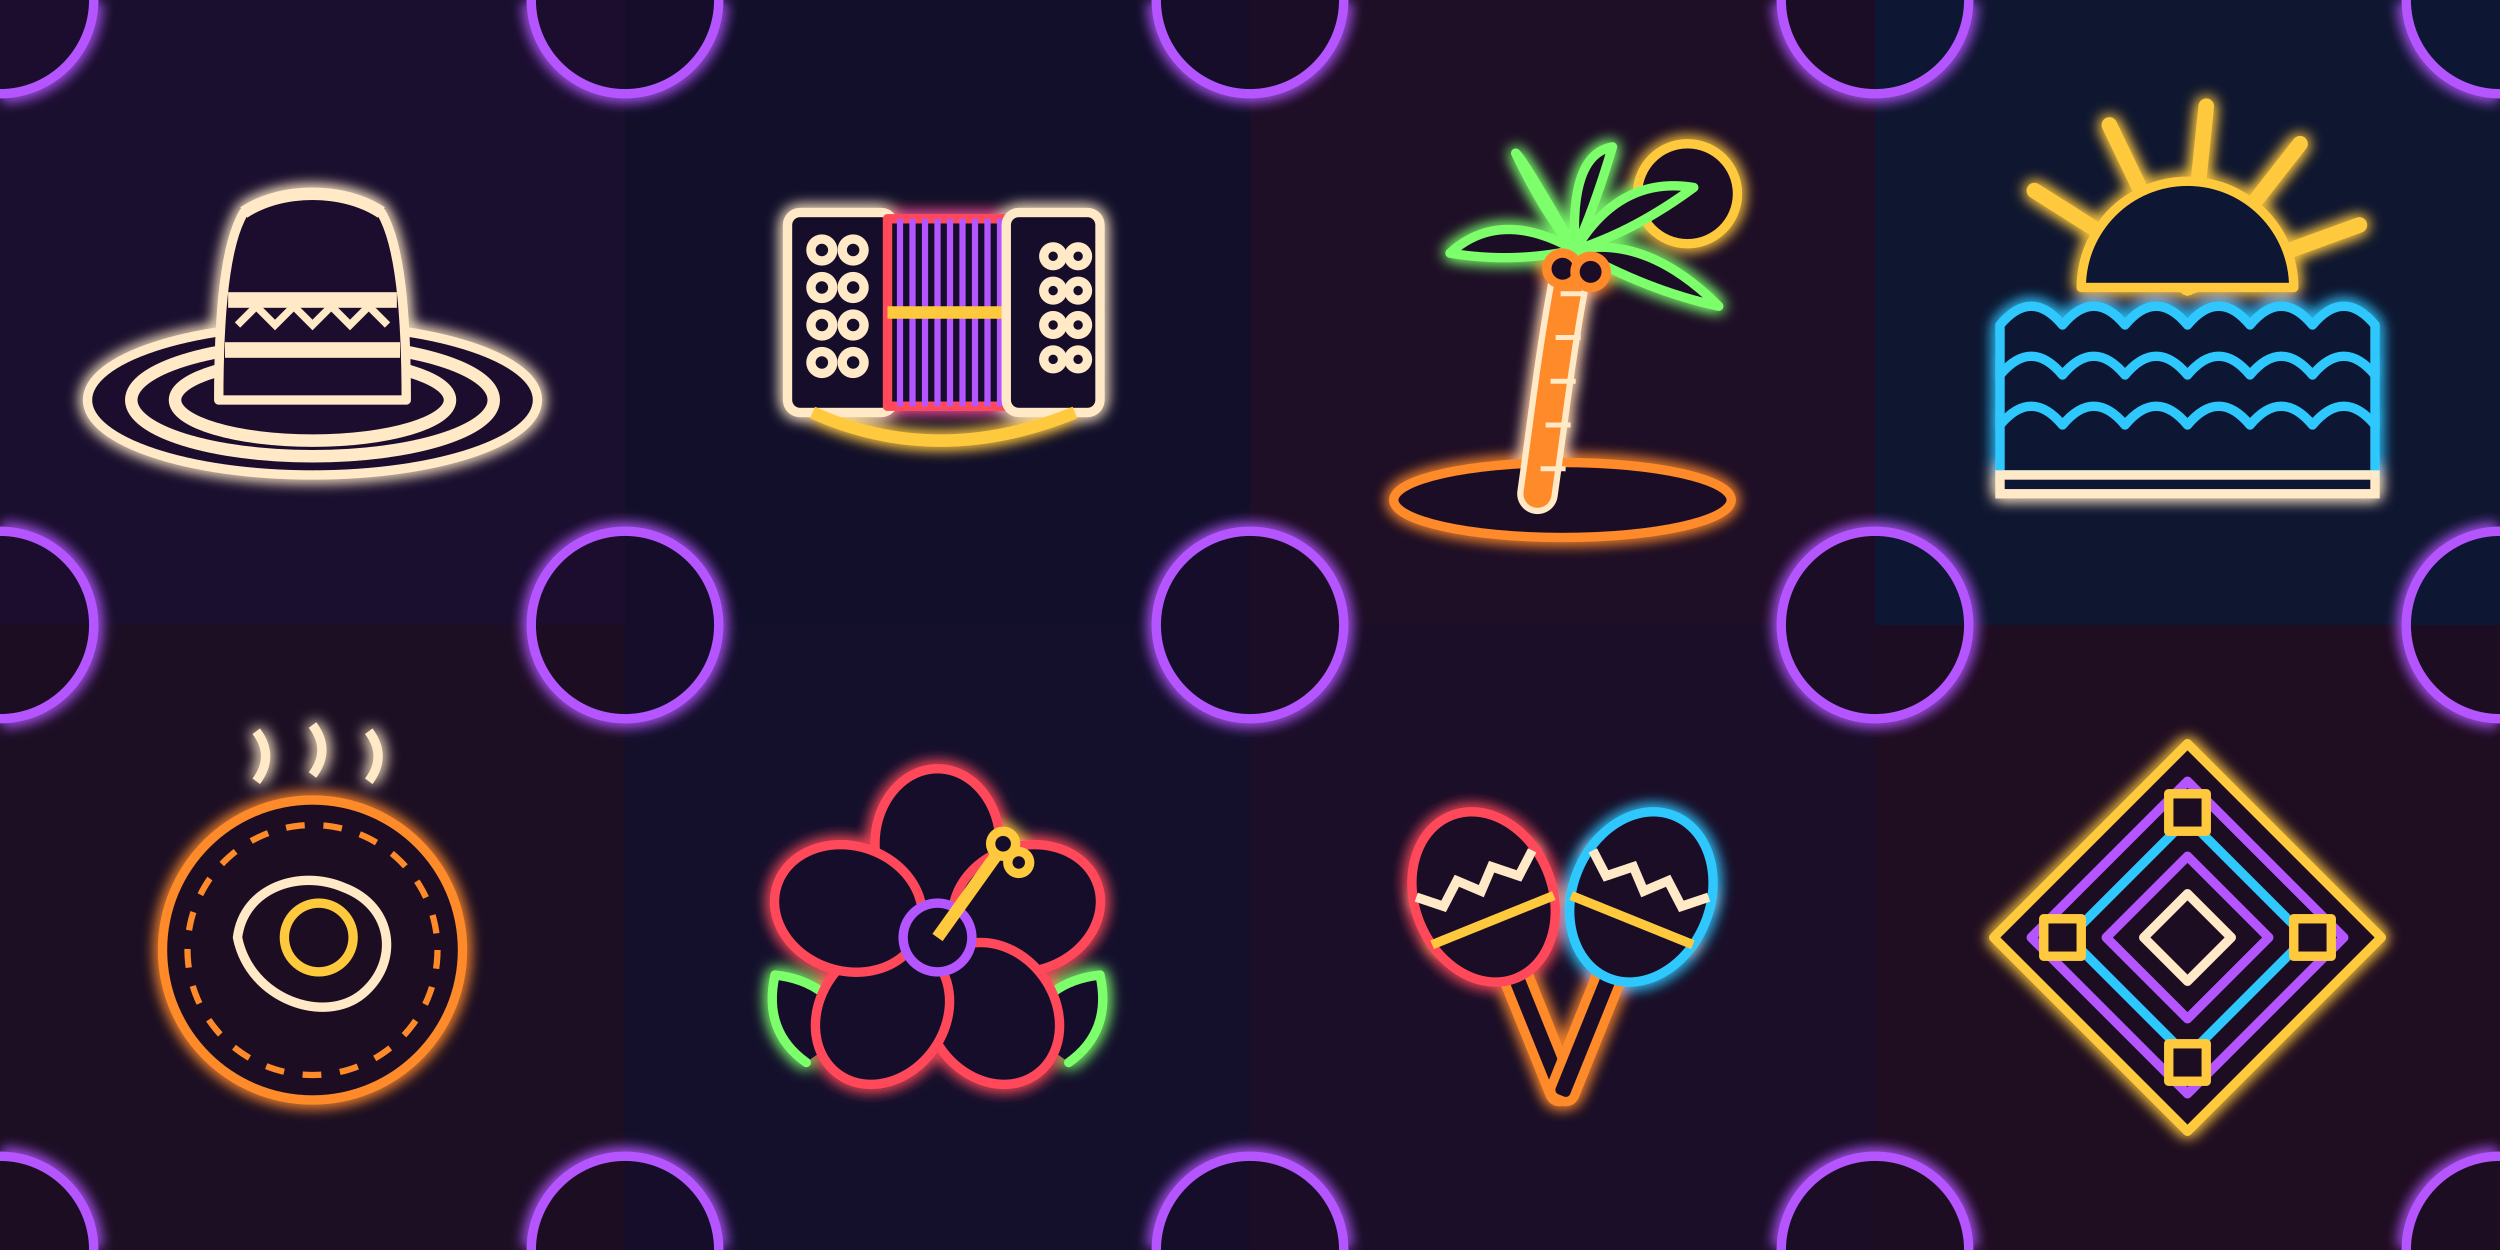
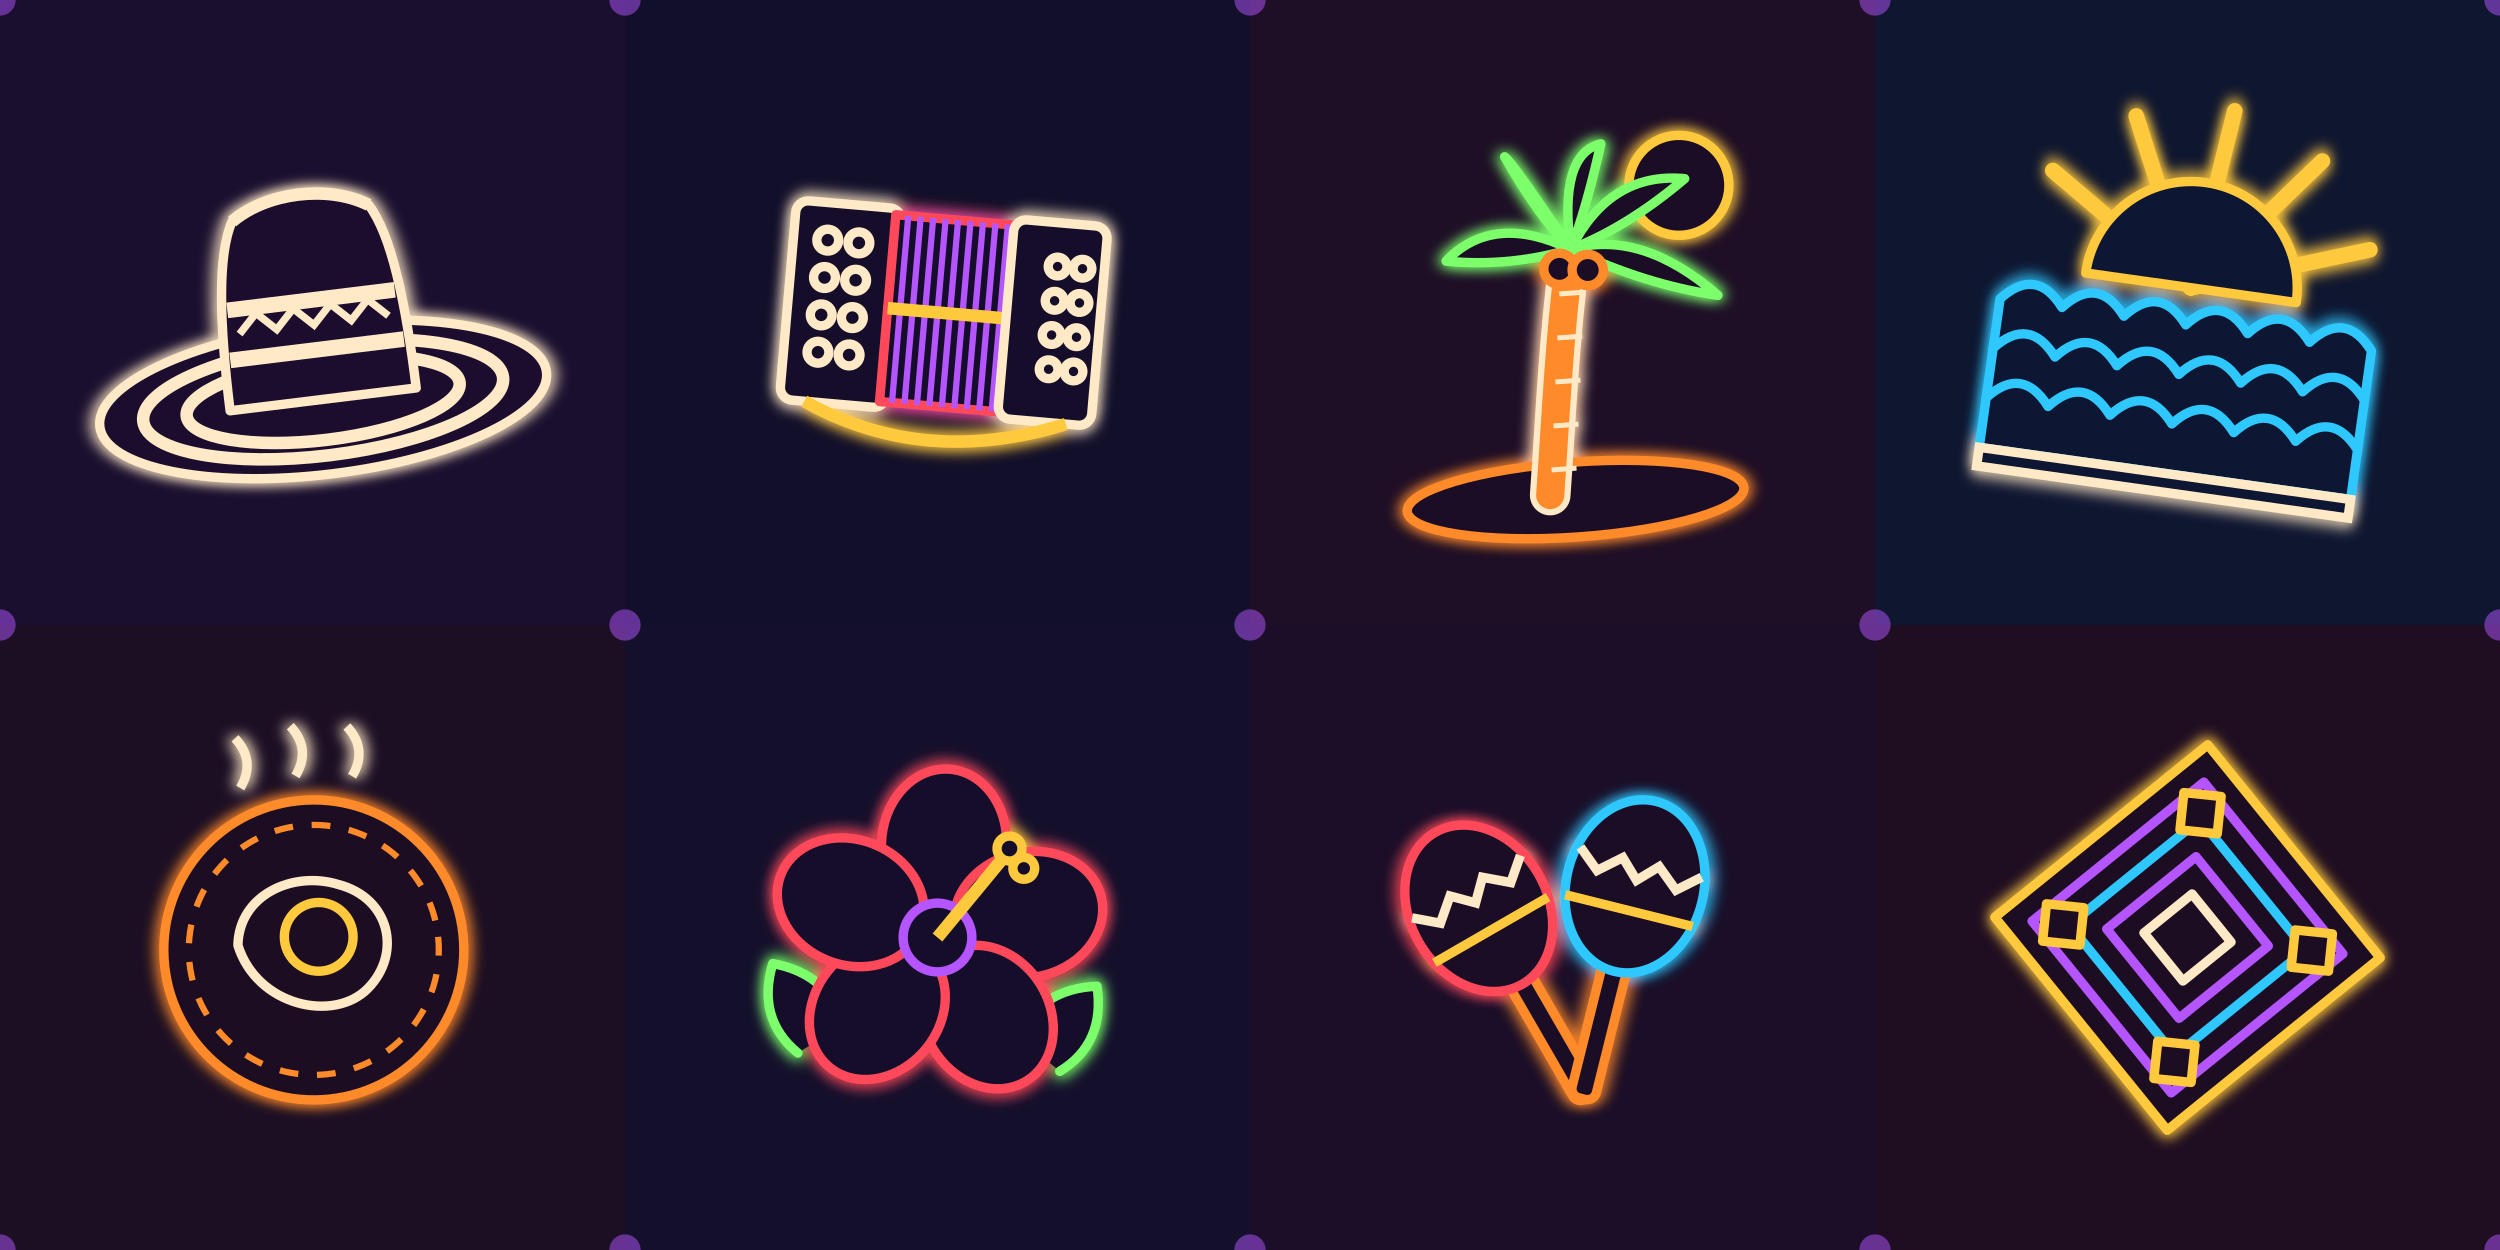
<svg xmlns="http://www.w3.org/2000/svg" viewBox="0 0 800 400" width="800" height="400">
  <defs>
    <filter id="neonglow" x="-20%" y="-20%" width="140%" height="140%">
      <feGaussianBlur in="SourceGraphic" stdDeviation="2.4" result="b" />
      <feMerge>
        <feMergeNode in="b" />
        <feMergeNode in="b" />
        <feMergeNode in="SourceGraphic" />
      </feMerge>
    </filter>
  </defs>
  <svg x="0" y="0" width="200" height="200" viewBox="0 0 200 200" overflow="hidden" aria-label="Sombrero vueltiao">
    <rect width="200" height="200" fill="#1A0F2E" />
-     <g filter="url(#neonglow)">
-       <circle cx="0" cy="0" r="30" fill="#1A0F2E" stroke="#B455FF" stroke-width="3" stroke-linejoin="round" stroke-linecap="round" />
-       <circle cx="200" cy="0" r="30" fill="#1A0F2E" stroke="#B455FF" stroke-width="3" stroke-linejoin="round" stroke-linecap="round" />
-       <circle cx="0" cy="200" r="30" fill="#1A0F2E" stroke="#B455FF" stroke-width="3" stroke-linejoin="round" stroke-linecap="round" />
-       <circle cx="200" cy="200" r="30" fill="#1A0F2E" stroke="#B455FF" stroke-width="3" stroke-linejoin="round" stroke-linecap="round" />
+     <circle cx="0" cy="0" r="5" fill="#B455FF" opacity=".5" />
+     <circle cx="200" cy="0" r="5" fill="#B455FF" opacity=".5" />
+     <circle cx="0" cy="200" r="5" fill="#B455FF" opacity=".5" />
+     <circle cx="200" cy="200" r="5" fill="#B455FF" opacity=".5" />
+     <g filter="url(#neonglow)" transform="rotate(-7 100 100)">
      <ellipse cx="100" cy="128" rx="72" ry="24" fill="#1A0F2E" stroke="#FFE9C7" stroke-width="3" stroke-linejoin="round" stroke-linecap="round" />
      <ellipse cx="100" cy="128" rx="58" ry="18" fill="none" stroke="#FFE9C7" stroke-width="4" />
      <ellipse cx="100" cy="128" rx="44" ry="13" fill="none" stroke="#FFE9C7" stroke-width="4" />
      <path d="M70 128 C70 100 72 78 78 68 C90 60 110 60 122 68 C128 78 130 100 130 128 Z" fill="#1A0F2E" stroke="#FFE9C7" stroke-width="3" stroke-linejoin="round" stroke-linecap="round" />
      <path d="M72 112 H128 M73 96 H127" stroke="#FFE9C7" stroke-width="5" />
      <path d="M76 104 l6 -6 l6 6 l6 -6 l6 6 l6 -6 l6 6 l6 -6 l6 6" fill="none" stroke="#FFE9C7" stroke-width="2.4" />
      <path d="M78 68 C90 60 110 60 122 68" fill="none" stroke="#FFE9C7" stroke-width="4" />
    </g>
  </svg>
  <svg x="200" y="0" width="200" height="200" viewBox="0 0 200 200" overflow="hidden" aria-label="Acordeón vallenato">
    <rect width="200" height="200" fill="#120F2A" />
-     <g filter="url(#neonglow)">
-       <circle cx="0" cy="0" r="30" fill="#120F2A" stroke="#B455FF" stroke-width="3" stroke-linejoin="round" stroke-linecap="round" />
-       <circle cx="200" cy="0" r="30" fill="#120F2A" stroke="#B455FF" stroke-width="3" stroke-linejoin="round" stroke-linecap="round" />
-       <circle cx="0" cy="200" r="30" fill="#120F2A" stroke="#B455FF" stroke-width="3" stroke-linejoin="round" stroke-linecap="round" />
-       <circle cx="200" cy="200" r="30" fill="#120F2A" stroke="#B455FF" stroke-width="3" stroke-linejoin="round" stroke-linecap="round" />
+     <circle cx="0" cy="0" r="5" fill="#B455FF" opacity=".5" />
+     <circle cx="200" cy="0" r="5" fill="#B455FF" opacity=".5" />
+     <circle cx="0" cy="200" r="5" fill="#B455FF" opacity=".5" />
+     <circle cx="200" cy="200" r="5" fill="#B455FF" opacity=".5" />
+     <g filter="url(#neonglow)" transform="rotate(5 100 100)">
      <rect x="52" y="68" width="34" height="64" rx="4" fill="#120F2A" stroke="#FFE9C7" stroke-width="3" stroke-linejoin="round" stroke-linecap="round" />
      <circle cx="63" cy="80" r="3.5" fill="#120F2A" stroke="#FFE9C7" stroke-width="3" />
      <circle cx="73" cy="80" r="3.5" fill="#120F2A" stroke="#FFE9C7" stroke-width="3" />
      <circle cx="63" cy="92" r="3.5" fill="#120F2A" stroke="#FFE9C7" stroke-width="3" />
      <circle cx="73" cy="92" r="3.5" fill="#120F2A" stroke="#FFE9C7" stroke-width="3" />
      <circle cx="63" cy="104" r="3.5" fill="#120F2A" stroke="#FFE9C7" stroke-width="3" />
      <circle cx="73" cy="104" r="3.5" fill="#120F2A" stroke="#FFE9C7" stroke-width="3" />
      <circle cx="63" cy="116" r="3.5" fill="#120F2A" stroke="#FFE9C7" stroke-width="3" />
      <circle cx="73" cy="116" r="3.5" fill="#120F2A" stroke="#FFE9C7" stroke-width="3" />
      <path d="M84 70 H124 V130 H84 Z" fill="#120F2A" stroke="#FF4A5A" stroke-width="3" stroke-linejoin="round" stroke-linecap="round" />
      <path d="M88 70 V130" stroke="#B455FF" stroke-width="2" />
      <path d="M92 70 V130" stroke="#B455FF" stroke-width="2" />
      <path d="M96 70 V130" stroke="#B455FF" stroke-width="2" />
      <path d="M100 70 V130" stroke="#B455FF" stroke-width="2" />
      <path d="M104 70 V130" stroke="#B455FF" stroke-width="2" />
      <path d="M108 70 V130" stroke="#B455FF" stroke-width="2" />
      <path d="M112 70 V130" stroke="#B455FF" stroke-width="2" />
      <path d="M116 70 V130" stroke="#B455FF" stroke-width="2" />
      <path d="M120 70 V130" stroke="#B455FF" stroke-width="2" />
      <path d="M84 100 H124" stroke="#FFC93C" stroke-width="4" />
      <rect x="122" y="68" width="30" height="64" rx="4" fill="#120F2A" stroke="#FFE9C7" stroke-width="3" stroke-linejoin="round" stroke-linecap="round" />
      <circle cx="137" cy="82" r="3" fill="#120F2A" stroke="#FFE9C7" stroke-width="3" />
      <circle cx="145" cy="82" r="3" fill="#120F2A" stroke="#FFE9C7" stroke-width="3" />
      <circle cx="137" cy="93" r="3" fill="#120F2A" stroke="#FFE9C7" stroke-width="3" />
      <circle cx="145" cy="93" r="3" fill="#120F2A" stroke="#FFE9C7" stroke-width="3" />
      <circle cx="137" cy="104" r="3" fill="#120F2A" stroke="#FFE9C7" stroke-width="3" />
      <circle cx="145" cy="104" r="3" fill="#120F2A" stroke="#FFE9C7" stroke-width="3" />
      <circle cx="137" cy="115" r="3" fill="#120F2A" stroke="#FFE9C7" stroke-width="3" />
      <circle cx="145" cy="115" r="3" fill="#120F2A" stroke="#FFE9C7" stroke-width="3" />
      <path d="M60 132 Q100 150 144 132" fill="none" stroke="#FFC93C" stroke-width="4" />
    </g>
  </svg>
  <svg x="400" y="0" width="200" height="200" viewBox="0 0 200 200" overflow="hidden" aria-label="Palma de coco">
    <rect width="200" height="200" fill="#1E0E26" />
-     <g filter="url(#neonglow)">
-       <circle cx="0" cy="0" r="30" fill="#1E0E26" stroke="#B455FF" stroke-width="3" stroke-linejoin="round" stroke-linecap="round" />
-       <circle cx="200" cy="0" r="30" fill="#1E0E26" stroke="#B455FF" stroke-width="3" stroke-linejoin="round" stroke-linecap="round" />
-       <circle cx="0" cy="200" r="30" fill="#1E0E26" stroke="#B455FF" stroke-width="3" stroke-linejoin="round" stroke-linecap="round" />
-       <circle cx="200" cy="200" r="30" fill="#1E0E26" stroke="#B455FF" stroke-width="3" stroke-linejoin="round" stroke-linecap="round" />
+     <circle cx="0" cy="0" r="5" fill="#B455FF" opacity=".5" />
+     <circle cx="200" cy="0" r="5" fill="#B455FF" opacity=".5" />
+     <circle cx="0" cy="200" r="5" fill="#B455FF" opacity=".5" />
+     <circle cx="200" cy="200" r="5" fill="#B455FF" opacity=".5" />
+     <g filter="url(#neonglow)" transform="rotate(-4 100 100)">
      <circle cx="140" cy="62" r="16" fill="#1E0E26" stroke="#FFC93C" stroke-width="3" stroke-linejoin="round" stroke-linecap="round" />
      <ellipse cx="100" cy="160" rx="54" ry="12" fill="#1E0E26" stroke="#FF8A2B" stroke-width="3" stroke-linejoin="round" stroke-linecap="round" />
      <path d="M92 158 C96 130 98 110 104 80" fill="none" stroke="#FFE9C7" stroke-width="13" stroke-linecap="round" />
      <path d="M92 158 C96 130 98 110 104 80" fill="none" stroke="#FF8A2B" stroke-width="9" stroke-linecap="round" />
      <path d="M93.0 150 h8" stroke="#FFE9C7" stroke-width="1.6" />
      <path d="M94.6 136 h8" stroke="#FFE9C7" stroke-width="1.6" />
      <path d="M96.2 122 h8" stroke="#FFE9C7" stroke-width="1.6" />
      <path d="M97.8 108 h8" stroke="#FFE9C7" stroke-width="1.6" />
      <path d="M99.4 94 h8" stroke="#FFE9C7" stroke-width="1.6" />
      <path d="M104 80 Q80.081 66.375 64 81 Q84.081 84.375 104 80 Z" fill="#1E0E26" stroke="#7CFF6B" stroke-width="3" stroke-linejoin="round" stroke-linecap="round" />
      <path d="M104 80 Q87.029 50.366 85 49 Q94.28 68.366 104 80 Z" fill="#1E0E26" stroke="#7CFF6B" stroke-width="3" stroke-linejoin="round" stroke-linecap="round" />
      <path d="M104 80 Q102.225 49.338 116 47 Q109.953 67.338 104 80 Z" fill="#1E0E26" stroke="#7CFF6B" stroke-width="3" stroke-linejoin="round" stroke-linecap="round" />
      <path d="M104 80 Q118.252 56.106 142 60 Q122.84 74.106 104 80 Z" fill="#1E0E26" stroke="#7CFF6B" stroke-width="3" stroke-linejoin="round" stroke-linecap="round" />
      <path d="M104 80 Q127.0 75.0 150 98 Q127.0 93.0 104 80 Z" fill="#1E0E26" stroke="#7CFF6B" stroke-width="3" stroke-linejoin="round" stroke-linecap="round" />
      <circle cx="100" cy="86" r="5" fill="#1E0E26" stroke="#FF8A2B" stroke-width="3" stroke-linejoin="round" stroke-linecap="round" />
      <circle cx="109" cy="87" r="5" fill="#1E0E26" stroke="#FF8A2B" stroke-width="3" stroke-linejoin="round" stroke-linecap="round" />
    </g>
  </svg>
  <svg x="600" y="0" width="200" height="200" viewBox="0 0 200 200" overflow="hidden" aria-label="Mar Caribe y sol">
    <rect width="200" height="200" fill="#0F1630" />
-     <g filter="url(#neonglow)">
-       <circle cx="0" cy="0" r="30" fill="#0F1630" stroke="#B455FF" stroke-width="3" stroke-linejoin="round" stroke-linecap="round" />
-       <circle cx="200" cy="0" r="30" fill="#0F1630" stroke="#B455FF" stroke-width="3" stroke-linejoin="round" stroke-linecap="round" />
-       <circle cx="0" cy="200" r="30" fill="#0F1630" stroke="#B455FF" stroke-width="3" stroke-linejoin="round" stroke-linecap="round" />
-       <circle cx="200" cy="200" r="30" fill="#0F1630" stroke="#B455FF" stroke-width="3" stroke-linejoin="round" stroke-linecap="round" />
+     <circle cx="0" cy="0" r="5" fill="#B455FF" opacity=".5" />
+     <circle cx="200" cy="0" r="5" fill="#B455FF" opacity=".5" />
+     <circle cx="0" cy="200" r="5" fill="#B455FF" opacity=".5" />
+     <circle cx="200" cy="200" r="5" fill="#B455FF" opacity=".5" />
+     <g filter="url(#neonglow)" transform="rotate(8 100 100)">
      <path d="M100 92 L155 72" stroke="#FFC93C" stroke-width="5" stroke-linecap="round" />
      <path d="M100 92 L136 46" stroke="#FFC93C" stroke-width="5" stroke-linecap="round" />
      <path d="M100 92 L106 34" stroke="#FFC93C" stroke-width="5" stroke-linecap="round" />
      <path d="M100 92 L75 40" stroke="#FFC93C" stroke-width="5" stroke-linecap="round" />
      <path d="M100 92 L51 61" stroke="#FFC93C" stroke-width="5" stroke-linecap="round" />
      <path d="M66 92 A34 34 0 0 1 134 92 Z" fill="#0F1630" stroke="#FFC93C" stroke-width="3" stroke-linejoin="round" stroke-linecap="round" />
      <path d="M40 104 q10 -12 20 0 q10 -12 20 0 q10 -12 20 0 q10 -12 20 0 q10 -12 20 0 q10 -12 20 0 V120 H40 Z" fill="#0F1630" stroke="#2EC8FF" stroke-width="3" stroke-linejoin="round" stroke-linecap="round" />
      <path d="M40 120 q10 -12 20 0 q10 -12 20 0 q10 -12 20 0 q10 -12 20 0 q10 -12 20 0 q10 -12 20 0 V136 H40 Z" fill="#0F1630" stroke="#2EC8FF" stroke-width="3" stroke-linejoin="round" stroke-linecap="round" />
      <path d="M40 136 q10 -12 20 0 q10 -12 20 0 q10 -12 20 0 q10 -12 20 0 q10 -12 20 0 q10 -12 20 0 V152 H40 Z" fill="#0F1630" stroke="#2EC8FF" stroke-width="3" stroke-linejoin="round" stroke-linecap="round" />
      <rect x="40" y="152" width="120" height="6" fill="#0F1630" stroke="#FFE9C7" stroke-width="3" />
    </g>
  </svg>
  <svg x="0" y="200" width="200" height="200" viewBox="0 0 200 200" overflow="hidden" aria-label="Arepa de huevo">
    <rect width="200" height="200" fill="#1C0F24" />
-     <g filter="url(#neonglow)">
-       <circle cx="0" cy="0" r="30" fill="#1C0F24" stroke="#B455FF" stroke-width="3" stroke-linejoin="round" stroke-linecap="round" />
-       <circle cx="200" cy="0" r="30" fill="#1C0F24" stroke="#B455FF" stroke-width="3" stroke-linejoin="round" stroke-linecap="round" />
-       <circle cx="0" cy="200" r="30" fill="#1C0F24" stroke="#B455FF" stroke-width="3" stroke-linejoin="round" stroke-linecap="round" />
-       <circle cx="200" cy="200" r="30" fill="#1C0F24" stroke="#B455FF" stroke-width="3" stroke-linejoin="round" stroke-linecap="round" />
+     <circle cx="0" cy="0" r="5" fill="#B455FF" opacity=".5" />
+     <circle cx="200" cy="0" r="5" fill="#B455FF" opacity=".5" />
+     <circle cx="0" cy="200" r="5" fill="#B455FF" opacity=".5" />
+     <circle cx="200" cy="200" r="5" fill="#B455FF" opacity=".5" />
+     <g filter="url(#neonglow)" transform="rotate(-6 100 100)">
      <circle cx="100" cy="104" r="48" fill="#1C0F24" stroke="#FF8A2B" stroke-width="3" stroke-linejoin="round" stroke-linecap="round" />
      <circle cx="100" cy="104" r="40" fill="none" stroke="#FF8A2B" stroke-width="2" stroke-dasharray="6 6" />
      <path d="M76 100 C78 84 96 78 110 84 C126 90 128 108 116 118 C104 128 80 120 76 100 Z" fill="#1C0F24" stroke="#FFE9C7" stroke-width="3" stroke-linejoin="round" stroke-linecap="round" />
      <circle cx="102" cy="100" r="11" fill="#1C0F24" stroke="#FFC93C" stroke-width="3" stroke-linejoin="round" stroke-linecap="round" />
      <path d="M82 50 q6 -8 0 -16 M100 48 q6 -8 0 -16 M118 50 q6 -8 0 -16" fill="none" stroke="#FFE9C7" stroke-width="3" />
    </g>
  </svg>
  <svg x="200" y="200" width="200" height="200" viewBox="0 0 200 200" overflow="hidden" aria-label="Flor de cayena">
    <rect width="200" height="200" fill="#14102C" />
-     <g filter="url(#neonglow)">
-       <circle cx="0" cy="0" r="30" fill="#14102C" stroke="#B455FF" stroke-width="3" stroke-linejoin="round" stroke-linecap="round" />
-       <circle cx="200" cy="0" r="30" fill="#14102C" stroke="#B455FF" stroke-width="3" stroke-linejoin="round" stroke-linecap="round" />
-       <circle cx="0" cy="200" r="30" fill="#14102C" stroke="#B455FF" stroke-width="3" stroke-linejoin="round" stroke-linecap="round" />
-       <circle cx="200" cy="200" r="30" fill="#14102C" stroke="#B455FF" stroke-width="3" stroke-linejoin="round" stroke-linecap="round" />
+     <circle cx="0" cy="0" r="5" fill="#B455FF" opacity=".5" />
+     <circle cx="200" cy="0" r="5" fill="#B455FF" opacity=".5" />
+     <circle cx="0" cy="200" r="5" fill="#B455FF" opacity=".5" />
+     <circle cx="200" cy="200" r="5" fill="#B455FF" opacity=".5" />
+     <g filter="url(#neonglow)" transform="rotate(4 100 100)">
      <path d="M58 140 q-14 -10 -10 -28 q18 2 24 18" fill="#14102C" stroke="#7CFF6B" stroke-width="3" stroke-linejoin="round" stroke-linecap="round" />
      <path d="M142 140 q14 -10 10 -28 q-18 2 -24 18" fill="#14102C" stroke="#7CFF6B" stroke-width="3" stroke-linejoin="round" stroke-linecap="round" />
      <ellipse cx="100.0" cy="70.0" rx="24" ry="20" transform="rotate(-90 100.0 70.0)" fill="#14102C" stroke="#FF4A5A" stroke-width="3" stroke-linejoin="round" stroke-linecap="round" />
      <ellipse cx="128.5" cy="90.7" rx="24" ry="20" transform="rotate(-18 128.5 90.7)" fill="#14102C" stroke="#FF4A5A" stroke-width="3" stroke-linejoin="round" stroke-linecap="round" />
      <ellipse cx="117.6" cy="124.3" rx="24" ry="20" transform="rotate(54 117.6 124.3)" fill="#14102C" stroke="#FF4A5A" stroke-width="3" stroke-linejoin="round" stroke-linecap="round" />
      <ellipse cx="82.4" cy="124.3" rx="24" ry="20" transform="rotate(126 82.4 124.3)" fill="#14102C" stroke="#FF4A5A" stroke-width="3" stroke-linejoin="round" stroke-linecap="round" />
      <ellipse cx="71.5" cy="90.7" rx="24" ry="20" transform="rotate(198 71.5 90.7)" fill="#14102C" stroke="#FF4A5A" stroke-width="3" stroke-linejoin="round" stroke-linecap="round" />
      <circle cx="100" cy="100" r="11" fill="#14102C" stroke="#B455FF" stroke-width="3" stroke-linejoin="round" stroke-linecap="round" />
      <path d="M100 100 L120 72" stroke="#FFC93C" stroke-width="4" />
      <circle cx="121" cy="70" r="4" fill="#14102C" stroke="#FFC93C" stroke-width="3" stroke-linejoin="round" stroke-linecap="round" />
      <circle cx="126" cy="76" r="3.5" fill="#14102C" stroke="#FFC93C" stroke-width="3" stroke-linejoin="round" stroke-linecap="round" />
    </g>
  </svg>
  <svg x="400" y="200" width="200" height="200" viewBox="0 0 200 200" overflow="hidden" aria-label="Maracas de cumbia">
    <rect width="200" height="200" fill="#1A0E28" />
-     <g filter="url(#neonglow)">
-       <circle cx="0" cy="0" r="30" fill="#1A0E28" stroke="#B455FF" stroke-width="3" stroke-linejoin="round" stroke-linecap="round" />
-       <circle cx="200" cy="0" r="30" fill="#1A0E28" stroke="#B455FF" stroke-width="3" stroke-linejoin="round" stroke-linecap="round" />
-       <circle cx="0" cy="200" r="30" fill="#1A0E28" stroke="#B455FF" stroke-width="3" stroke-linejoin="round" stroke-linecap="round" />
-       <circle cx="200" cy="200" r="30" fill="#1A0E28" stroke="#B455FF" stroke-width="3" stroke-linejoin="round" stroke-linecap="round" />
+     <circle cx="0" cy="0" r="5" fill="#B455FF" opacity=".5" />
+     <circle cx="200" cy="0" r="5" fill="#B455FF" opacity=".5" />
+     <circle cx="0" cy="200" r="5" fill="#B455FF" opacity=".5" />
+     <circle cx="200" cy="200" r="5" fill="#B455FF" opacity=".5" />
+     <g filter="url(#neonglow)" transform="rotate(-8 100 100)">
      <g transform="translate(-20 0)">
        <g transform="rotate(-22 100 100)">
          <rect x="96" y="110" width="8" height="46" rx="3" fill="#1A0E28" stroke="#FF8A2B" stroke-width="3" stroke-linejoin="round" stroke-linecap="round" />
          <ellipse cx="100" cy="86" rx="22" ry="28" fill="#1A0E28" stroke="#FF4A5A" stroke-width="3" stroke-linejoin="round" stroke-linecap="round" />
          <path d="M80 78 l7 6 l7 -6 l6 6 l6 -6 l7 6 l7 -6" fill="none" stroke="#FFE9C7" stroke-width="3" />
          <path d="M79 94 H121" stroke="#FFC93C" stroke-width="3" />
        </g>
      </g>
      <g transform="translate(20 0)">
        <g transform="rotate(22 100 100)">
          <rect x="96" y="110" width="8" height="46" rx="3" fill="#1A0E28" stroke="#FF8A2B" stroke-width="3" stroke-linejoin="round" stroke-linecap="round" />
          <ellipse cx="100" cy="86" rx="22" ry="28" fill="#1A0E28" stroke="#2EC8FF" stroke-width="3" stroke-linejoin="round" stroke-linecap="round" />
          <path d="M80 78 l7 6 l7 -6 l6 6 l6 -6 l7 6 l7 -6" fill="none" stroke="#FFE9C7" stroke-width="3" />
          <path d="M79 94 H121" stroke="#FFC93C" stroke-width="3" />
        </g>
      </g>
    </g>
  </svg>
  <svg x="600" y="200" width="200" height="200" viewBox="0 0 200 200" overflow="hidden" aria-label="Kanas de la mochila wayuu">
    <rect width="200" height="200" fill="#1F0D22" />
-     <g filter="url(#neonglow)">
-       <circle cx="0" cy="0" r="30" fill="#1F0D22" stroke="#B455FF" stroke-width="3" stroke-linejoin="round" stroke-linecap="round" />
-       <circle cx="200" cy="0" r="30" fill="#1F0D22" stroke="#B455FF" stroke-width="3" stroke-linejoin="round" stroke-linecap="round" />
-       <circle cx="0" cy="200" r="30" fill="#1F0D22" stroke="#B455FF" stroke-width="3" stroke-linejoin="round" stroke-linecap="round" />
-       <circle cx="200" cy="200" r="30" fill="#1F0D22" stroke="#B455FF" stroke-width="3" stroke-linejoin="round" stroke-linecap="round" />
+     <circle cx="0" cy="0" r="5" fill="#B455FF" opacity=".5" />
+     <circle cx="200" cy="0" r="5" fill="#B455FF" opacity=".5" />
+     <circle cx="0" cy="200" r="5" fill="#B455FF" opacity=".5" />
+     <circle cx="200" cy="200" r="5" fill="#B455FF" opacity=".5" />
+     <g filter="url(#neonglow)" transform="rotate(6 100 100)">
      <path d="M100 38 L162 100 L100 162 L38 100 Z" fill="#1F0D22" stroke="#FFC93C" stroke-width="3" stroke-linejoin="round" stroke-linecap="round" />
      <path d="M100 50 L150 100 L100 150 L50 100 Z" fill="#1F0D22" stroke="#B455FF" stroke-width="3" stroke-linejoin="round" stroke-linecap="round" />
      <path d="M100 62 L138 100 L100 138 L62 100 Z" fill="#1F0D22" stroke="#2EC8FF" stroke-width="3" stroke-linejoin="round" stroke-linecap="round" />
      <path d="M100 74 L126 100 L100 126 L74 100 Z" fill="#1F0D22" stroke="#B455FF" stroke-width="3" stroke-linejoin="round" stroke-linecap="round" />
      <path d="M100 86 L114 100 L100 114 L86 100 Z" fill="#1F0D22" stroke="#FFE9C7" stroke-width="3" stroke-linejoin="round" stroke-linecap="round" />
      <rect x="54" y="94" width="12" height="12" fill="#1F0D22" stroke="#FFC93C" stroke-width="3" stroke-linejoin="round" stroke-linecap="round" />
      <rect x="134" y="94" width="12" height="12" fill="#1F0D22" stroke="#FFC93C" stroke-width="3" stroke-linejoin="round" stroke-linecap="round" />
      <rect x="94" y="54" width="12" height="12" fill="#1F0D22" stroke="#FFC93C" stroke-width="3" stroke-linejoin="round" stroke-linecap="round" />
      <rect x="94" y="134" width="12" height="12" fill="#1F0D22" stroke="#FFC93C" stroke-width="3" stroke-linejoin="round" stroke-linecap="round" />
    </g>
  </svg>
</svg>
